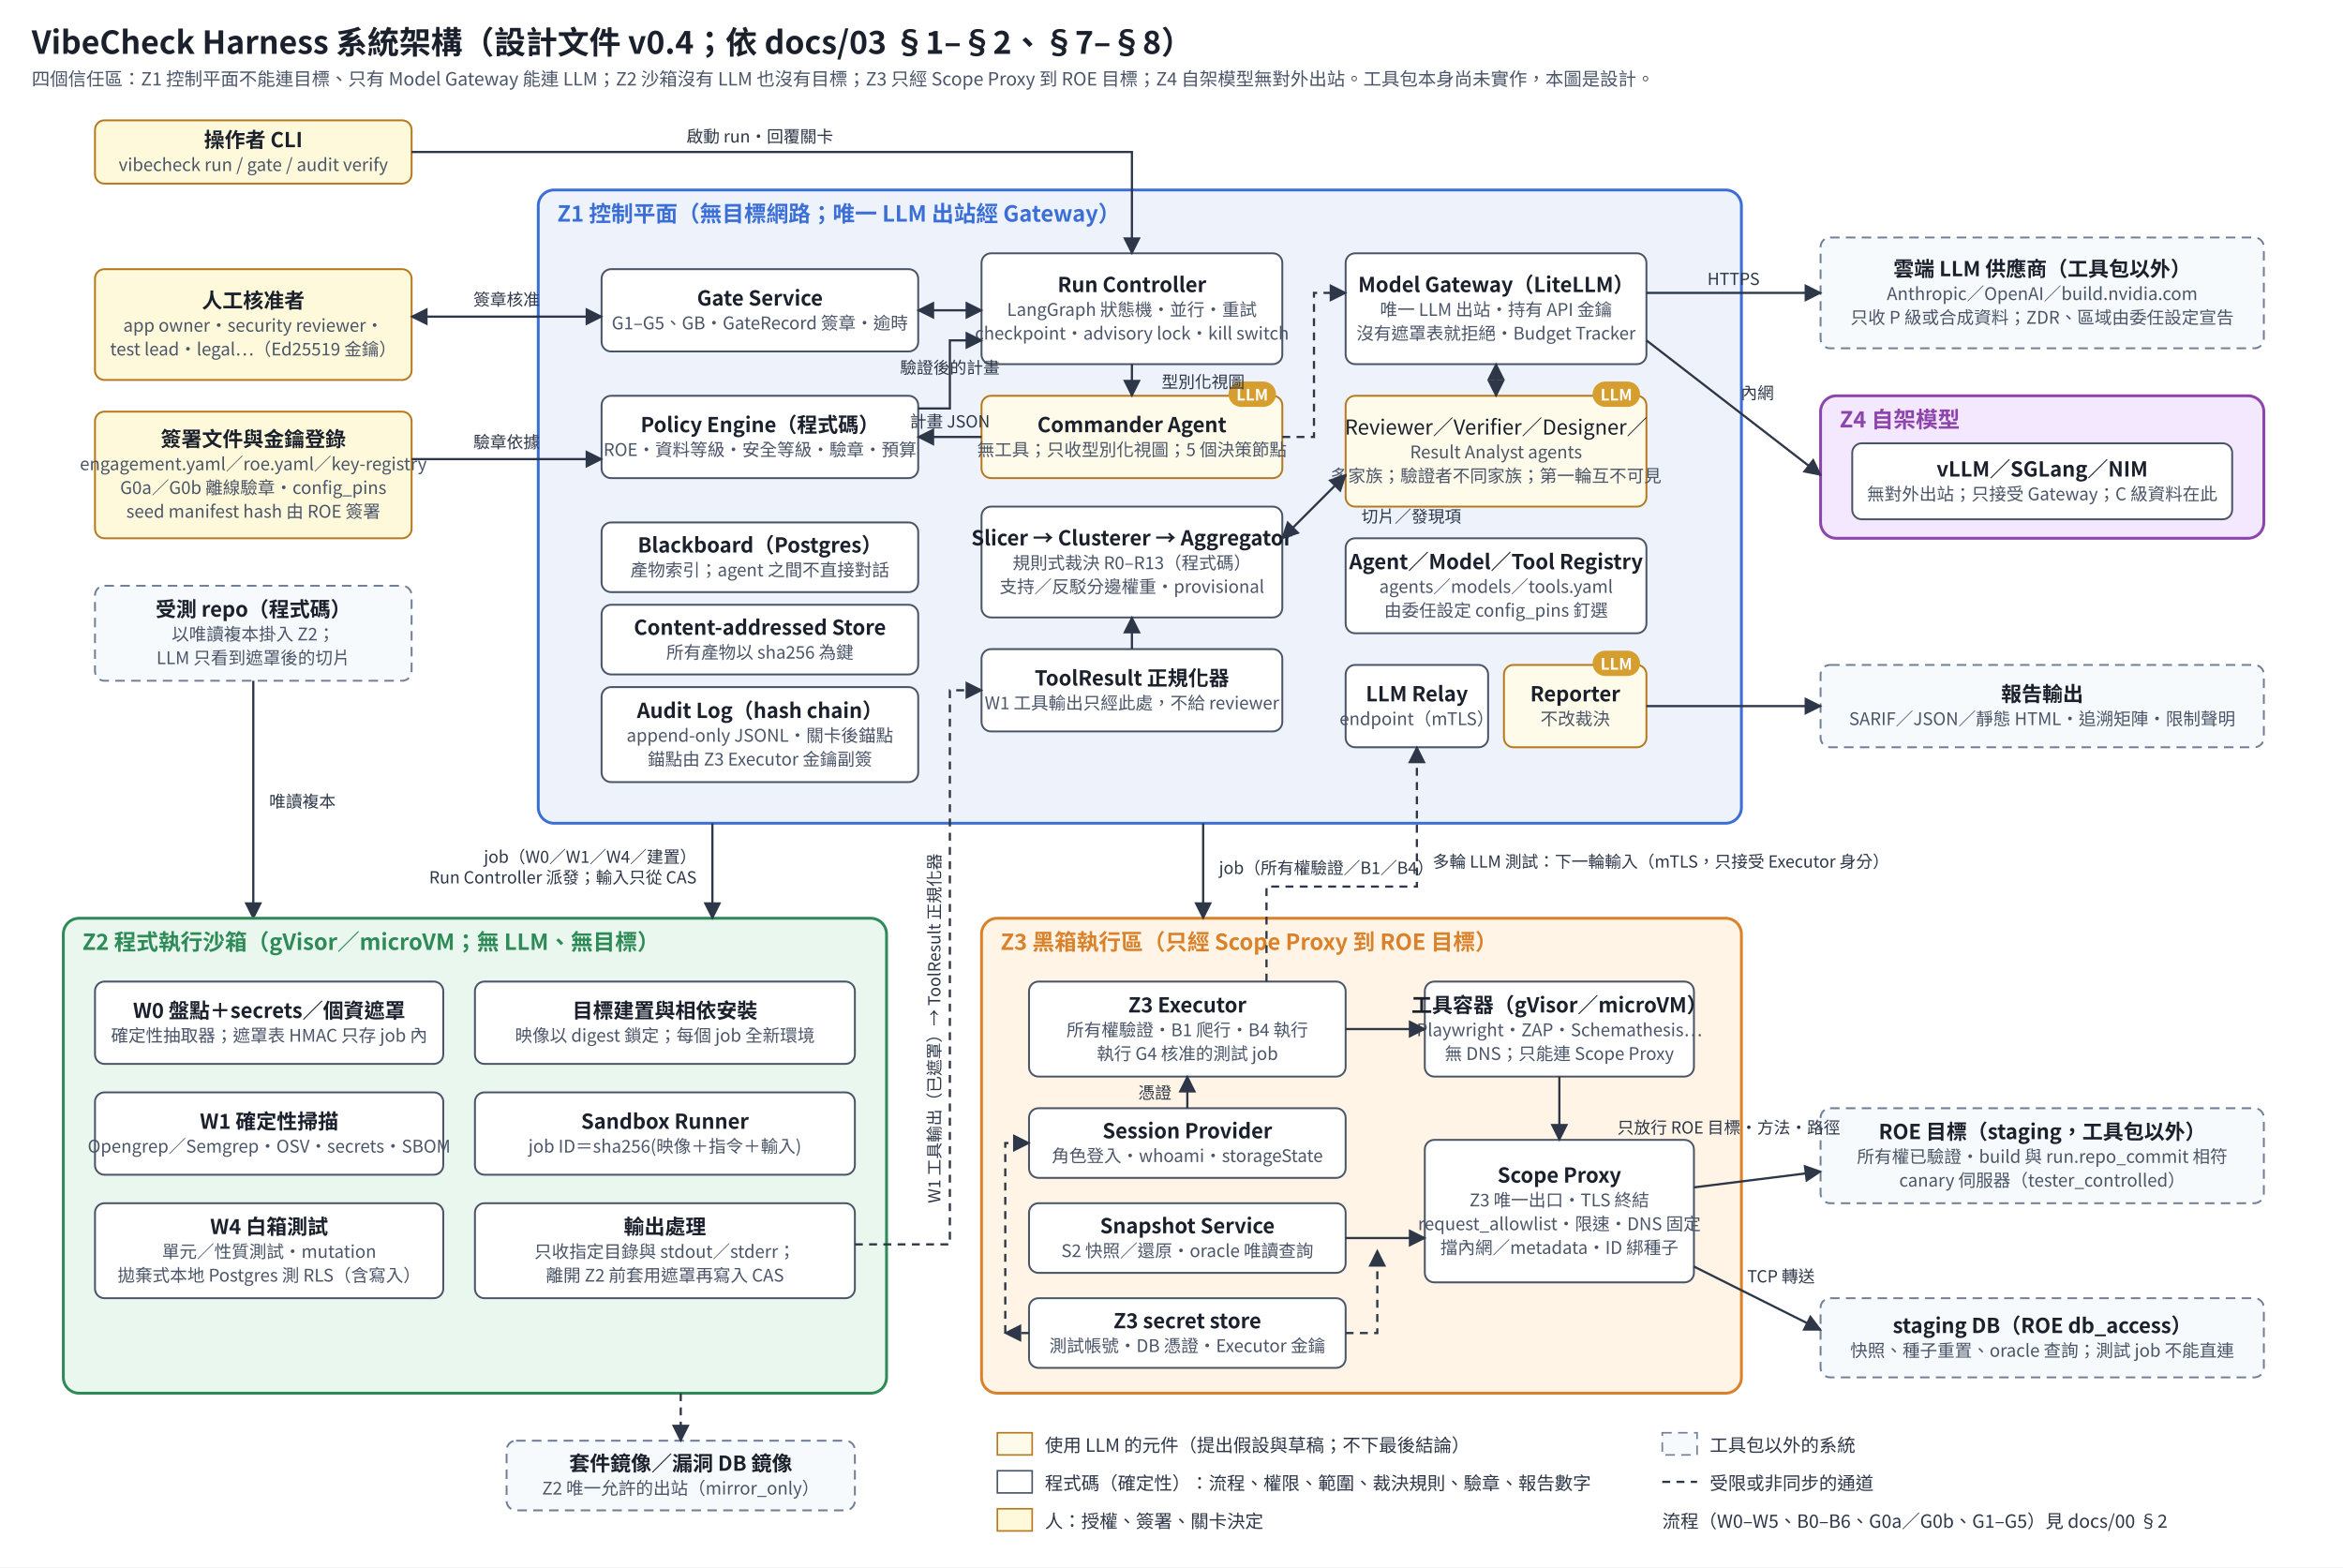
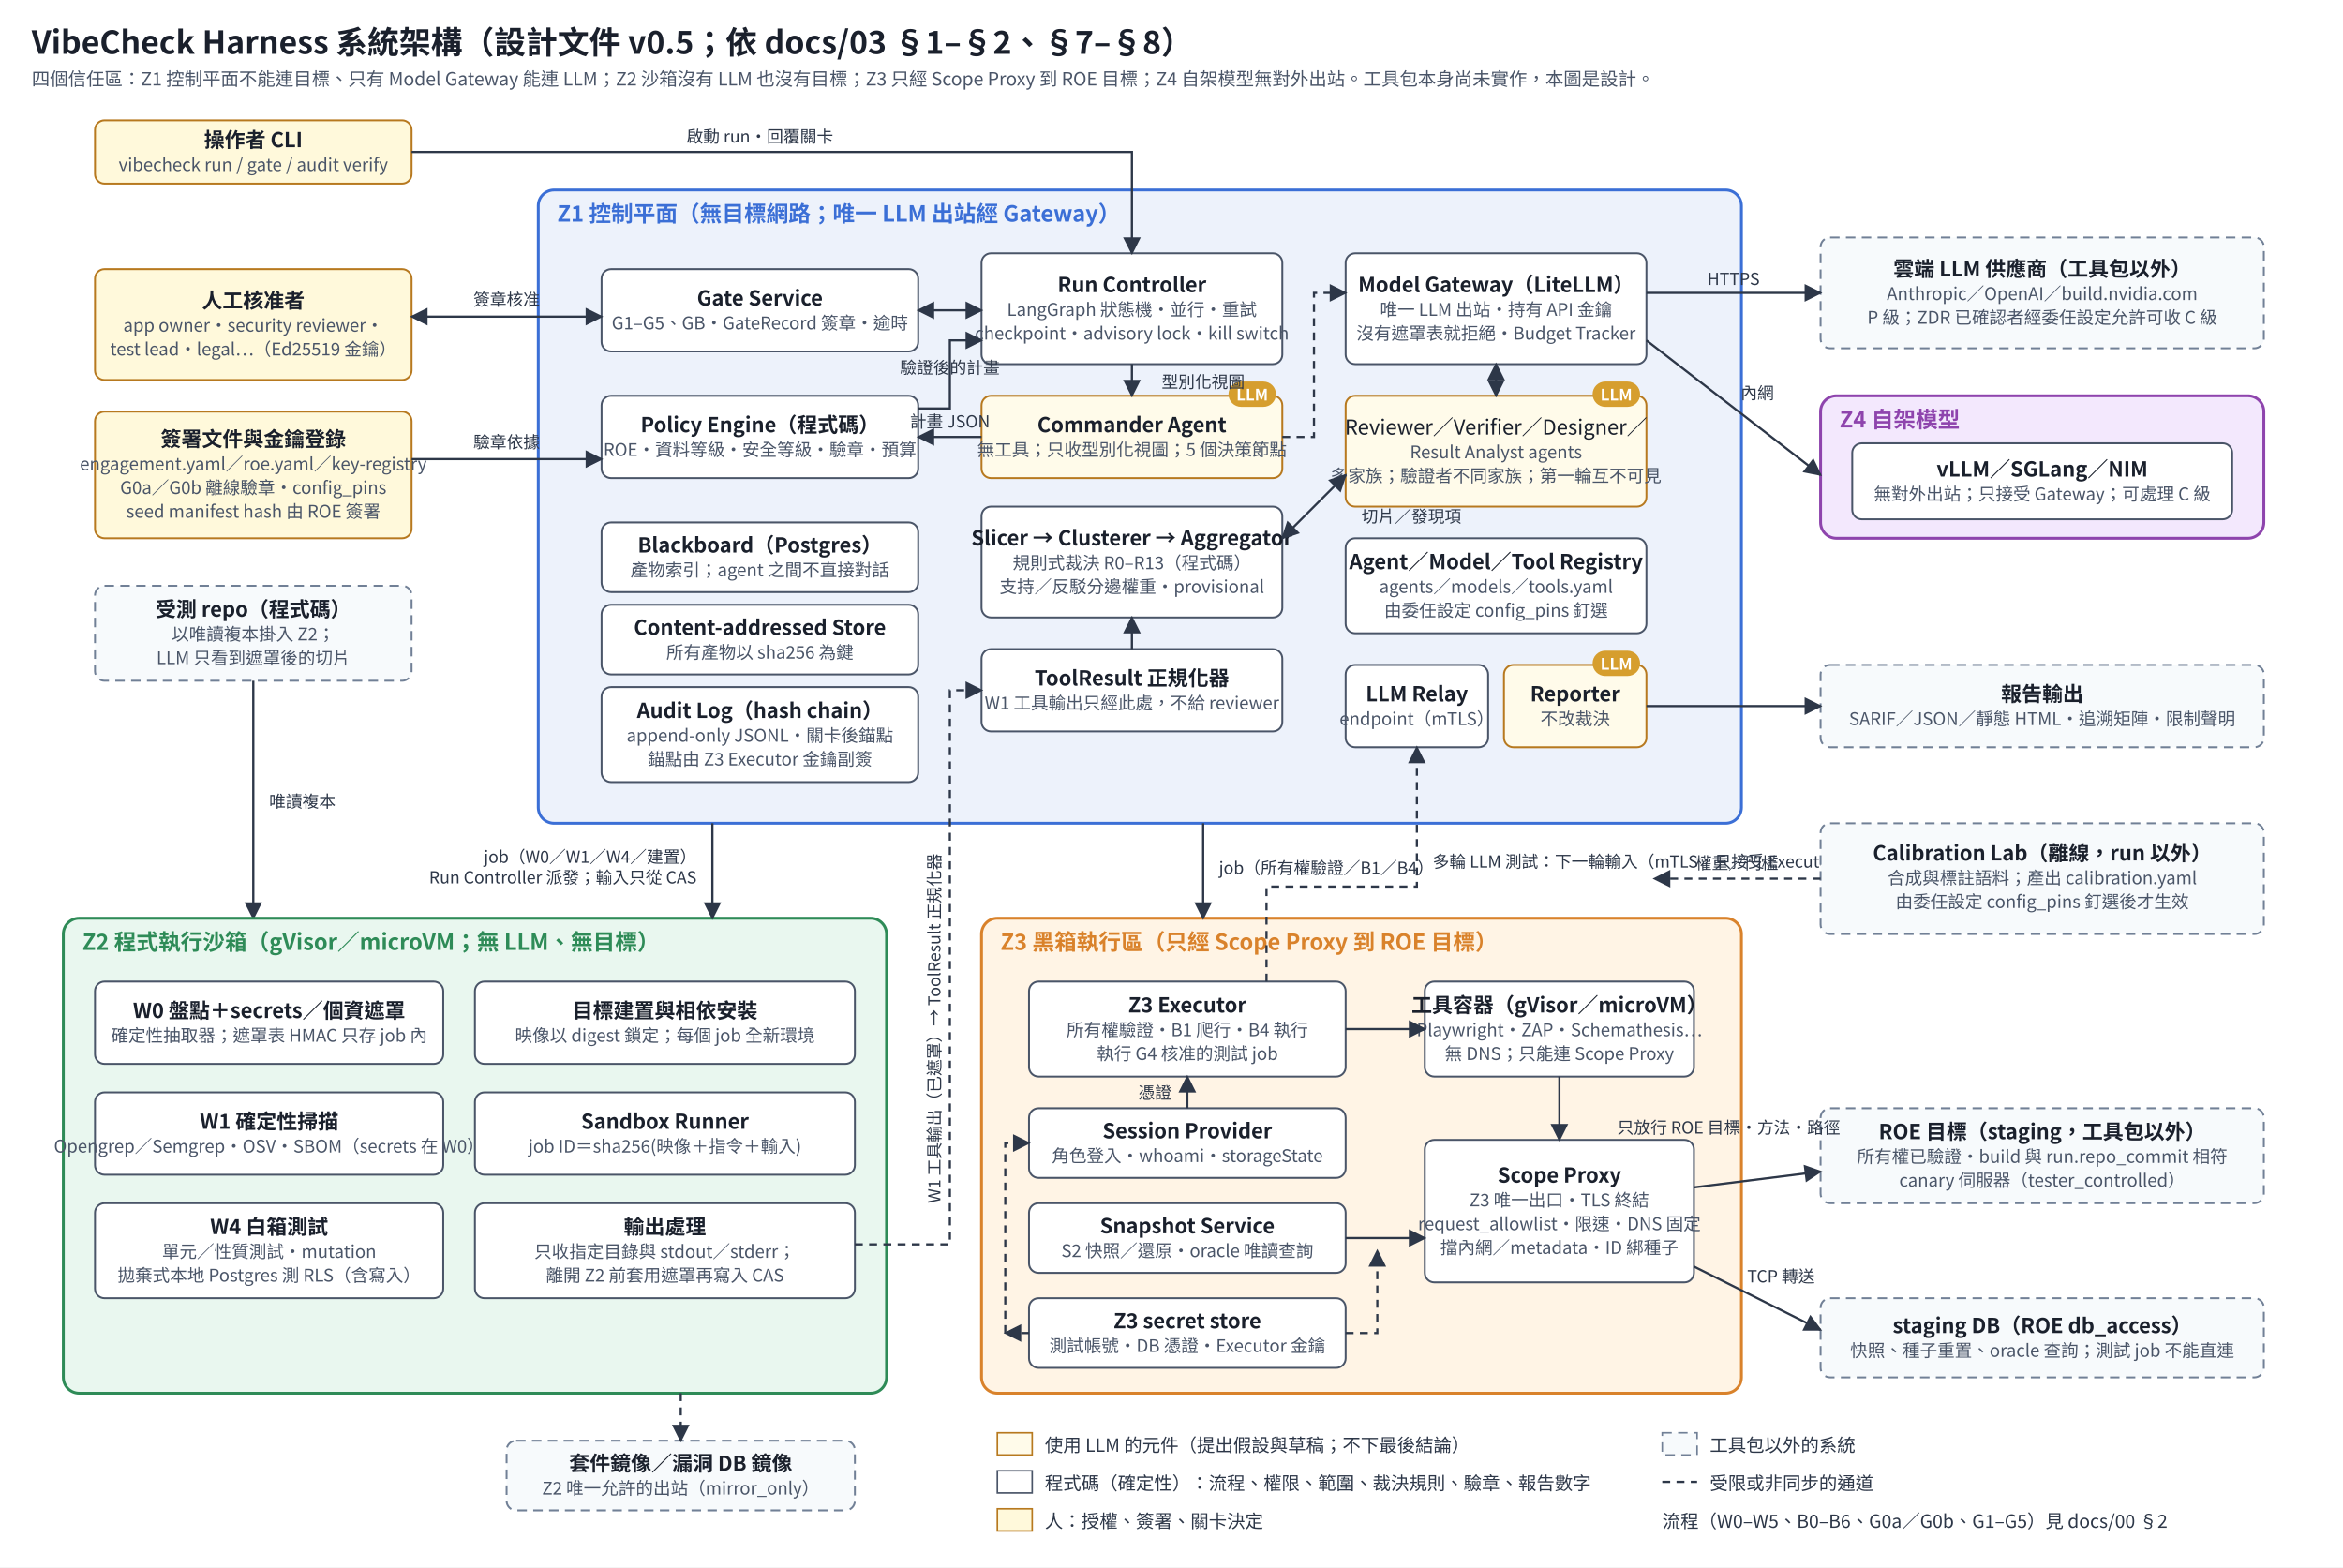
<svg xmlns="http://www.w3.org/2000/svg" width="1480" height="990" viewBox="0 0 1480 990" font-family="'Noto Sans CJK TC','Noto Sans TC','PingFang TC','Microsoft JhengHei','WenQuanYi Zen Hei',Arial,sans-serif">
  <defs>
    <marker id="ah" viewBox="0 0 10 10" refX="9" refY="5" markerWidth="8" markerHeight="8" orient="auto-start-reverse">
      <path d="M0,0 L10,5 L0,10 z" fill="#2d3748" />
    </marker>
    <marker id="ah-rev" viewBox="0 0 10 10" refX="1" refY="5" markerWidth="8" markerHeight="8" orient="auto">
      <path d="M10,0 L0,5 L10,10 z" fill="#2d3748" />
    </marker>
  </defs>
  <rect width="1480" height="990" fill="#ffffff" />
-   <text x="20" y="34" font-size="20" font-weight="700" fill="#1a202c">VibeCheck Harness 系統架構（設計文件 v0.4；依 docs/03 §1–§2、§7–§8）</text>
+   <text x="20" y="34" font-size="20" font-weight="700" fill="#1a202c">VibeCheck Harness 系統架構（設計文件 v0.5；依 docs/03 §1–§2、§7–§8）</text>
  <text x="20" y="54" font-size="11.5" fill="#4a5568">四個信任區：Z1 控制平面不能連目標、只有 Model Gateway 能連 LLM；Z2 沙箱沒有 LLM 也沒有目標；Z3 只經 Scope Proxy 到 ROE 目標；Z4 自架模型無對外出站。工具包本身尚未實作，本圖是設計。</text>
  <rect x="60" y="76" width="200" height="40" rx="6" fill="#fff9db" stroke="#b7791f" stroke-width="1.2" />
  <text x="160.0" y="93.0" text-anchor="middle" font-size="13" fill="#1a202c" font-weight="600">操作者 CLI</text>
  <text x="160.0" y="108.0" text-anchor="middle" font-size="11" fill="#4a5568">vibecheck run / gate / audit verify</text>
  <rect x="60" y="170" width="200" height="70" rx="6" fill="#fff9db" stroke="#b7791f" stroke-width="1.2" />
  <text x="160.0" y="194.5" text-anchor="middle" font-size="13" fill="#1a202c" font-weight="600">人工核准者</text>
  <text x="160.0" y="209.5" text-anchor="middle" font-size="11" fill="#4a5568">app owner・security reviewer・</text>
  <text x="160.0" y="224.5" text-anchor="middle" font-size="11" fill="#4a5568">test lead・legal…（Ed25519 金鑰）</text>
  <rect x="60" y="260" width="200" height="80" rx="6" fill="#fff9db" stroke="#b7791f" stroke-width="1.2" />
  <text x="160.0" y="282.0" text-anchor="middle" font-size="13" fill="#1a202c" font-weight="600">簽署文件與金鑰登錄</text>
  <text x="160.0" y="297.0" text-anchor="middle" font-size="11" fill="#4a5568">engagement.yaml／roe.yaml／key-registry</text>
  <text x="160.0" y="312.0" text-anchor="middle" font-size="11" fill="#4a5568">G0a／G0b 離線驗章・config_pins</text>
  <text x="160.0" y="327.0" text-anchor="middle" font-size="11" fill="#4a5568">seed manifest hash 由 ROE 簽署</text>
  <rect x="60" y="370" width="200" height="60" rx="6" fill="#f7fafc" stroke="#718096" stroke-width="1.2" stroke-dasharray="6 4" />
  <text x="160.0" y="389.5" text-anchor="middle" font-size="13" fill="#1a202c" font-weight="600">受測 repo（程式碼）</text>
  <text x="160.0" y="404.5" text-anchor="middle" font-size="11" fill="#4a5568">以唯讀複本掛入 Z2；</text>
  <text x="160.0" y="419.5" text-anchor="middle" font-size="11" fill="#4a5568">LLM 只看到遮罩後的切片</text>
  <polyline points="160,430 160,580" fill="none" stroke="#2d3748" stroke-width="1.4" marker-end="url(#ah)" />
  <text x="170" y="510" text-anchor="start" font-size="10.5" fill="#2d3748">唯讀複本</text>
  <rect x="340" y="120" width="760" height="400" rx="10" fill="#edf2fb" stroke="#3b6fd6" stroke-width="1.8" />
  <text x="352" y="140" font-size="14" font-weight="700" fill="#3b6fd6">Z1 控制平面（無目標網路；唯一 LLM 出站經 Gateway）</text>
  <rect x="380" y="170" width="200" height="52" rx="6" fill="#ffffff" stroke="#4a5568" stroke-width="1.2" />
  <text x="480.0" y="193.0" text-anchor="middle" font-size="13" fill="#1a202c" font-weight="600">Gate Service</text>
  <text x="480.0" y="208.0" text-anchor="middle" font-size="11" fill="#4a5568">G1–G5、GB・GateRecord 簽章・逾時</text>
  <rect x="380" y="250" width="200" height="52" rx="6" fill="#ffffff" stroke="#4a5568" stroke-width="1.2" />
  <text x="480.0" y="273.0" text-anchor="middle" font-size="13" fill="#1a202c" font-weight="600">Policy Engine（程式碼）</text>
  <text x="480.0" y="288.0" text-anchor="middle" font-size="11" fill="#4a5568">ROE・資料等級・安全等級・驗章・預算</text>
  <rect x="380" y="330" width="200" height="44" rx="6" fill="#ffffff" stroke="#4a5568" stroke-width="1.2" />
  <text x="480.0" y="349.0" text-anchor="middle" font-size="13" fill="#1a202c" font-weight="600">Blackboard（Postgres）</text>
  <text x="480.0" y="364.0" text-anchor="middle" font-size="11" fill="#4a5568">產物索引；agent 之間不直接對話</text>
  <rect x="380" y="382" width="200" height="44" rx="6" fill="#ffffff" stroke="#4a5568" stroke-width="1.2" />
  <text x="480.0" y="401.0" text-anchor="middle" font-size="13" fill="#1a202c" font-weight="600">Content-addressed Store</text>
  <text x="480.0" y="416.0" text-anchor="middle" font-size="11" fill="#4a5568">所有產物以 sha256 為鍵</text>
  <rect x="380" y="434" width="200" height="60" rx="6" fill="#ffffff" stroke="#4a5568" stroke-width="1.2" />
  <text x="480.0" y="453.5" text-anchor="middle" font-size="13" fill="#1a202c" font-weight="600">Audit Log（hash chain）</text>
  <text x="480.0" y="468.5" text-anchor="middle" font-size="11" fill="#4a5568">append-only JSONL・關卡後錨點</text>
  <text x="480.0" y="483.5" text-anchor="middle" font-size="11" fill="#4a5568">錨點由 Z3 Executor 金鑰副簽</text>
  <rect x="620" y="160" width="190" height="70" rx="6" fill="#ffffff" stroke="#4a5568" stroke-width="1.2" />
  <text x="715.0" y="184.5" text-anchor="middle" font-size="13" fill="#1a202c" font-weight="600">Run Controller</text>
  <text x="715.0" y="199.5" text-anchor="middle" font-size="11" fill="#4a5568">LangGraph 狀態機・並行・重試</text>
  <text x="715.0" y="214.5" text-anchor="middle" font-size="11" fill="#4a5568">checkpoint・advisory lock・kill switch</text>
  <rect x="620" y="250" width="190" height="52" rx="6" fill="#fffbea" stroke="#b7791f" stroke-width="1.2" />
  <text x="715.0" y="273.0" text-anchor="middle" font-size="13" fill="#1a202c" font-weight="600">Commander Agent</text>
  <text x="715.0" y="288.0" text-anchor="middle" font-size="11" fill="#4a5568">無工具；只收型別化視圖；5 個決策節點</text>
  <rect x="776" y="241" width="30" height="16" rx="8" fill="#d69e2e" />
  <text x="791" y="253" text-anchor="middle" font-size="10" font-weight="700" fill="#fff">LLM</text>
  <rect x="620" y="320" width="190" height="70" rx="6" fill="#ffffff" stroke="#4a5568" stroke-width="1.2" />
  <text x="715.0" y="344.5" text-anchor="middle" font-size="13" fill="#1a202c" font-weight="600">Slicer → Clusterer → Aggregator</text>
  <text x="715.0" y="359.5" text-anchor="middle" font-size="11" fill="#4a5568">規則式裁決 R0–R13（程式碼）</text>
  <text x="715.0" y="374.5" text-anchor="middle" font-size="11" fill="#4a5568">支持／反駁分邊權重・provisional</text>
  <rect x="620" y="410" width="190" height="52" rx="6" fill="#ffffff" stroke="#4a5568" stroke-width="1.2" />
  <text x="715.0" y="433.0" text-anchor="middle" font-size="13" fill="#1a202c" font-weight="600">ToolResult 正規化器</text>
  <text x="715.0" y="448.0" text-anchor="middle" font-size="11" fill="#4a5568">W1 工具輸出只經此處，不給 reviewer</text>
  <rect x="850" y="160" width="190" height="70" rx="6" fill="#ffffff" stroke="#4a5568" stroke-width="1.2" />
  <text x="945.0" y="184.5" text-anchor="middle" font-size="13" fill="#1a202c" font-weight="600">Model Gateway（LiteLLM）</text>
  <text x="945.0" y="199.5" text-anchor="middle" font-size="11" fill="#4a5568">唯一 LLM 出站・持有 API 金鑰</text>
  <text x="945.0" y="214.5" text-anchor="middle" font-size="11" fill="#4a5568">沒有遮罩表就拒絕・Budget Tracker</text>
  <rect x="850" y="250" width="190" height="70" rx="6" fill="#fffbea" stroke="#b7791f" stroke-width="1.2" />
  <text x="945.0" y="274.5" text-anchor="middle" font-size="13" fill="#1a202c">Reviewer／Verifier／Designer／</text>
  <text x="945.0" y="289.5" text-anchor="middle" font-size="11" fill="#4a5568">Result Analyst agents</text>
  <text x="945.0" y="304.5" text-anchor="middle" font-size="11" fill="#4a5568">多家族；驗證者不同家族；第一輪互不可見</text>
  <rect x="1006" y="241" width="30" height="16" rx="8" fill="#d69e2e" />
  <text x="1021" y="253" text-anchor="middle" font-size="10" font-weight="700" fill="#fff">LLM</text>
  <rect x="850" y="340" width="190" height="60" rx="6" fill="#ffffff" stroke="#4a5568" stroke-width="1.2" />
  <text x="945.0" y="359.5" text-anchor="middle" font-size="13" fill="#1a202c" font-weight="600">Agent／Model／Tool Registry</text>
  <text x="945.0" y="374.5" text-anchor="middle" font-size="11" fill="#4a5568">agents／models／tools.yaml</text>
  <text x="945.0" y="389.5" text-anchor="middle" font-size="11" fill="#4a5568">由委任設定 config_pins 釘選</text>
  <rect x="850" y="420" width="90" height="52" rx="6" fill="#ffffff" stroke="#4a5568" stroke-width="1.2" />
  <text x="895.0" y="443.0" text-anchor="middle" font-size="13" fill="#1a202c" font-weight="600">LLM Relay</text>
  <text x="895.0" y="458.0" text-anchor="middle" font-size="11" fill="#4a5568">endpoint（mTLS）</text>
  <rect x="950" y="420" width="90" height="52" rx="6" fill="#fffbea" stroke="#b7791f" stroke-width="1.2" />
  <text x="995.0" y="443.0" text-anchor="middle" font-size="13" fill="#1a202c" font-weight="600">Reporter</text>
  <text x="995.0" y="458.0" text-anchor="middle" font-size="11" fill="#4a5568">不改裁決</text>
  <rect x="1006" y="411" width="30" height="16" rx="8" fill="#d69e2e" />
  <text x="1021" y="423" text-anchor="middle" font-size="10" font-weight="700" fill="#fff">LLM</text>
  <polyline points="260,96 715,96 715,160" fill="none" stroke="#2d3748" stroke-width="1.4" marker-end="url(#ah)" />
  <text x="480" y="90" text-anchor="middle" font-size="10.5" fill="#2d3748">啟動 run・回覆關卡</text>
  <polyline points="260,200 380,200" fill="none" stroke="#2d3748" stroke-width="1.4" marker-end="url(#ah)" marker-start="url(#ah-rev)" />
  <text x="320" y="193" text-anchor="middle" font-size="10.5" fill="#2d3748">簽章核准</text>
  <polyline points="260,290 380,290" fill="none" stroke="#2d3748" stroke-width="1.4" marker-end="url(#ah)" />
  <text x="320" y="283" text-anchor="middle" font-size="10.5" fill="#2d3748">驗章依據</text>
  <polyline points="580,196 620,196" fill="none" stroke="#2d3748" stroke-width="1.4" marker-end="url(#ah)" marker-start="url(#ah-rev)" />
  <polyline points="715,230 715,250" fill="none" stroke="#2d3748" stroke-width="1.4" marker-end="url(#ah)" />
  <text x="760" y="245" text-anchor="middle" font-size="10.5" fill="#2d3748">型別化視圖</text>
  <polyline points="620,276 580,276" fill="none" stroke="#2d3748" stroke-width="1.4" marker-end="url(#ah)" />
  <text x="600" y="270" text-anchor="middle" font-size="10.5" fill="#2d3748">計畫 JSON</text>
  <polyline points="580,258 600,258 600,215 620,215" fill="none" stroke="#2d3748" stroke-width="1.4" marker-end="url(#ah)" />
  <text x="600" y="236" text-anchor="middle" font-size="10.5" fill="#2d3748">驗證後的計畫</text>
  <polyline points="945,250 945,230" fill="none" stroke="#2d3748" stroke-width="1.4" marker-end="url(#ah)" marker-start="url(#ah-rev)" />
  <polyline points="810,276 830,276 830,185 850,185" fill="none" stroke="#2d3748" stroke-width="1.4" stroke-dasharray="5 4" marker-end="url(#ah)" />
  <polyline points="850,300 810,340" fill="none" stroke="#2d3748" stroke-width="1.4" marker-end="url(#ah)" marker-start="url(#ah-rev)" />
  <text x="860" y="330" text-anchor="start" font-size="10.5" fill="#2d3748">切片／發現項</text>
  <polyline points="715,410 715,390" fill="none" stroke="#2d3748" stroke-width="1.4" marker-end="url(#ah)" />
  <rect x="1150" y="150" width="280" height="70" rx="6" fill="#f7fafc" stroke="#718096" stroke-width="1.2" stroke-dasharray="6 4" />
  <text x="1290.0" y="174.5" text-anchor="middle" font-size="13" fill="#1a202c" font-weight="600">雲端 LLM 供應商（工具包以外）</text>
  <text x="1290.0" y="189.5" text-anchor="middle" font-size="11" fill="#4a5568">Anthropic／OpenAI／build.nvidia.com</text>
-   <text x="1290.0" y="204.5" text-anchor="middle" font-size="11" fill="#4a5568">只收 P 級或合成資料；ZDR、區域由委任設定宣告</text>
+   <text x="1290.0" y="204.5" text-anchor="middle" font-size="11" fill="#4a5568">P 級；ZDR 已確認者經委任設定允許可收 C 級</text>
  <rect x="1150" y="250" width="280" height="90" rx="10" fill="#f3e8fd" stroke="#8e44ad" stroke-width="1.8" />
  <text x="1162" y="270" font-size="14" font-weight="700" fill="#8e44ad">Z4 自架模型</text>
  <rect x="1170" y="280" width="240" height="48" rx="6" fill="#fff" stroke="#4a5568" stroke-width="1.2" />
  <text x="1290.0" y="301.0" text-anchor="middle" font-size="13" fill="#1a202c" font-weight="600">vLLM／SGLang／NIM</text>
-   <text x="1290.0" y="316.0" text-anchor="middle" font-size="11" fill="#4a5568">無對外出站；只接受 Gateway；C 級資料在此</text>
+   <text x="1290.0" y="316.0" text-anchor="middle" font-size="11" fill="#4a5568">無對外出站；只接受 Gateway；可處理 C 級</text>
  <polyline points="1040,185 1150,185" fill="none" stroke="#2d3748" stroke-width="1.4" marker-end="url(#ah)" />
  <text x="1095" y="180" text-anchor="middle" font-size="10.5" fill="#2d3748">HTTPS</text>
  <polyline points="1040,215 1150,300" fill="none" stroke="#2d3748" stroke-width="1.4" marker-end="url(#ah)" />
  <text x="1110" y="252" text-anchor="middle" font-size="10.5" fill="#2d3748">內網</text>
  <rect x="1150" y="420" width="280" height="52" rx="6" fill="#f7fafc" stroke="#718096" stroke-width="1.2" stroke-dasharray="6 4" />
  <text x="1290.0" y="443.0" text-anchor="middle" font-size="13" fill="#1a202c" font-weight="600">報告輸出</text>
  <text x="1290.0" y="458.0" text-anchor="middle" font-size="11" fill="#4a5568">SARIF／JSON／靜態 HTML・追溯矩陣・限制聲明</text>
  <polyline points="1040,446 1150,446" fill="none" stroke="#2d3748" stroke-width="1.4" marker-end="url(#ah)" />
  <rect x="40" y="580" width="520" height="300" rx="10" fill="#e9f7ef" stroke="#2e8b57" stroke-width="1.8" />
  <text x="52" y="600" font-size="14" font-weight="700" fill="#2e8b57">Z2 程式執行沙箱（gVisor／microVM；無 LLM、無目標）</text>
  <rect x="60" y="620" width="220" height="52" rx="6" fill="#ffffff" stroke="#4a5568" stroke-width="1.2" />
  <text x="170.0" y="643.0" text-anchor="middle" font-size="13" fill="#1a202c" font-weight="600">W0 盤點＋secrets／個資遮罩</text>
  <text x="170.0" y="658.0" text-anchor="middle" font-size="11" fill="#4a5568">確定性抽取器；遮罩表 HMAC 只存 job 內</text>
  <rect x="60" y="690" width="220" height="52" rx="6" fill="#ffffff" stroke="#4a5568" stroke-width="1.2" />
  <text x="170.0" y="713.0" text-anchor="middle" font-size="13" fill="#1a202c" font-weight="600">W1 確定性掃描</text>
-   <text x="170.0" y="728.0" text-anchor="middle" font-size="11" fill="#4a5568">Opengrep／Semgrep・OSV・secrets・SBOM</text>
+   <text x="170.0" y="728.0" text-anchor="middle" font-size="11" fill="#4a5568">Opengrep／Semgrep・OSV・SBOM（secrets 在 W0）</text>
  <rect x="60" y="760" width="220" height="60" rx="6" fill="#ffffff" stroke="#4a5568" stroke-width="1.2" />
  <text x="170.0" y="779.5" text-anchor="middle" font-size="13" fill="#1a202c" font-weight="600">W4 白箱測試</text>
  <text x="170.0" y="794.5" text-anchor="middle" font-size="11" fill="#4a5568">單元／性質測試・mutation</text>
  <text x="170.0" y="809.5" text-anchor="middle" font-size="11" fill="#4a5568">拋棄式本地 Postgres 測 RLS（含寫入）</text>
  <rect x="300" y="620" width="240" height="52" rx="6" fill="#ffffff" stroke="#4a5568" stroke-width="1.2" />
  <text x="420.0" y="643.0" text-anchor="middle" font-size="13" fill="#1a202c" font-weight="600">目標建置與相依安裝</text>
  <text x="420.0" y="658.0" text-anchor="middle" font-size="11" fill="#4a5568">映像以 digest 鎖定；每個 job 全新環境</text>
  <rect x="300" y="690" width="240" height="52" rx="6" fill="#ffffff" stroke="#4a5568" stroke-width="1.2" />
  <text x="420.0" y="713.0" text-anchor="middle" font-size="13" fill="#1a202c" font-weight="600">Sandbox Runner</text>
  <text x="420.0" y="728.0" text-anchor="middle" font-size="11" fill="#4a5568">job ID＝sha256(映像＋指令＋輸入)</text>
  <rect x="300" y="760" width="240" height="60" rx="6" fill="#ffffff" stroke="#4a5568" stroke-width="1.2" />
  <text x="420.0" y="779.5" text-anchor="middle" font-size="13" fill="#1a202c" font-weight="600">輸出處理</text>
  <text x="420.0" y="794.5" text-anchor="middle" font-size="11" fill="#4a5568">只收指定目錄與 stdout／stderr；</text>
  <text x="420.0" y="809.5" text-anchor="middle" font-size="11" fill="#4a5568">離開 Z2 前套用遮罩再寫入 CAS</text>
  <polyline points="450,520 450,580" fill="none" stroke="#2d3748" stroke-width="1.4" marker-end="url(#ah)" />
  <text x="440" y="545" text-anchor="end" font-size="10.5" fill="#2d3748">job（W0／W1／W4／建置）</text>
  <text x="440" y="558" text-anchor="end" font-size="10.5" fill="#2d3748">Run Controller 派發；輸入只從 CAS</text>
  <polyline points="540,786 600,786 600,436 620,436" fill="none" stroke="#2d3748" stroke-width="1.4" stroke-dasharray="5 4" marker-end="url(#ah)" />
  <text transform="translate(594,760) rotate(-90)" font-size="10.5" fill="#2d3748">W1 工具輸出（已遮罩）→ ToolResult 正規化器</text>
  <rect x="320" y="910" width="220" height="44" rx="6" fill="#f7fafc" stroke="#718096" stroke-width="1.2" stroke-dasharray="6 4" />
  <text x="430.0" y="929.0" text-anchor="middle" font-size="13" fill="#1a202c" font-weight="600">套件鏡像／漏洞 DB 鏡像</text>
  <text x="430.0" y="944.0" text-anchor="middle" font-size="11" fill="#4a5568">Z2 唯一允許的出站（mirror_only）</text>
  <polyline points="430,880 430,910" fill="none" stroke="#2d3748" stroke-width="1.4" stroke-dasharray="5 4" marker-end="url(#ah)" />
  <rect x="620" y="580" width="480" height="300" rx="10" fill="#fff4e5" stroke="#d9822b" stroke-width="1.8" />
  <text x="632" y="600" font-size="14" font-weight="700" fill="#d9822b">Z3 黑箱執行區（只經 Scope Proxy 到 ROE 目標）</text>
  <rect x="650" y="620" width="200" height="60" rx="6" fill="#ffffff" stroke="#4a5568" stroke-width="1.2" />
  <text x="750.0" y="639.5" text-anchor="middle" font-size="13" fill="#1a202c" font-weight="600">Z3 Executor</text>
  <text x="750.0" y="654.5" text-anchor="middle" font-size="11" fill="#4a5568">所有權驗證・B1 爬行・B4 執行</text>
  <text x="750.0" y="669.5" text-anchor="middle" font-size="11" fill="#4a5568">執行 G4 核准的測試 job</text>
  <rect x="650" y="700" width="200" height="44" rx="6" fill="#ffffff" stroke="#4a5568" stroke-width="1.2" />
  <text x="750.0" y="719.0" text-anchor="middle" font-size="13" fill="#1a202c" font-weight="600">Session Provider</text>
  <text x="750.0" y="734.0" text-anchor="middle" font-size="11" fill="#4a5568">角色登入・whoami・storageState</text>
  <rect x="650" y="760" width="200" height="44" rx="6" fill="#ffffff" stroke="#4a5568" stroke-width="1.2" />
  <text x="750.0" y="779.0" text-anchor="middle" font-size="13" fill="#1a202c" font-weight="600">Snapshot Service</text>
  <text x="750.0" y="794.0" text-anchor="middle" font-size="11" fill="#4a5568">S2 快照／還原・oracle 唯讀查詢</text>
  <rect x="650" y="820" width="200" height="44" rx="6" fill="#fff" stroke="#4a5568" stroke-width="1.2" />
  <text x="750.0" y="839.0" text-anchor="middle" font-size="13" fill="#1a202c" font-weight="600">Z3 secret store</text>
  <text x="750.0" y="854.0" text-anchor="middle" font-size="11" fill="#4a5568">測試帳號・DB 憑證・Executor 金鑰</text>
  <rect x="900" y="620" width="170" height="60" rx="6" fill="#ffffff" stroke="#4a5568" stroke-width="1.2" />
  <text x="985.0" y="639.5" text-anchor="middle" font-size="13" fill="#1a202c" font-weight="600">工具容器（gVisor／microVM）</text>
  <text x="985.0" y="654.5" text-anchor="middle" font-size="11" fill="#4a5568">Playwright・ZAP・Schemathesis…</text>
  <text x="985.0" y="669.5" text-anchor="middle" font-size="11" fill="#4a5568">無 DNS；只能連 Scope Proxy</text>
  <rect x="900" y="720" width="170" height="90" rx="6" fill="#ffffff" stroke="#4a5568" stroke-width="1.2" />
  <text x="985.0" y="747.0" text-anchor="middle" font-size="13" fill="#1a202c" font-weight="600">Scope Proxy</text>
  <text x="985.0" y="762.0" text-anchor="middle" font-size="11" fill="#4a5568">Z3 唯一出口・TLS 終結</text>
  <text x="985.0" y="777.0" text-anchor="middle" font-size="11" fill="#4a5568">request_allowlist・限速・DNS 固定</text>
  <text x="985.0" y="792.0" text-anchor="middle" font-size="11" fill="#4a5568">擋內網／metadata・ID 綁種子</text>
  <polyline points="760,520 760,580" fill="none" stroke="#2d3748" stroke-width="1.4" marker-end="url(#ah)" />
  <text x="770" y="552" text-anchor="start" font-size="10.5" fill="#2d3748">job（所有權驗證／B1／B4）</text>
  <polyline points="850,650 900,650" fill="none" stroke="#2d3748" stroke-width="1.4" marker-end="url(#ah)" />
  <polyline points="985,680 985,720" fill="none" stroke="#2d3748" stroke-width="1.4" marker-end="url(#ah)" />
  <polyline points="750,700 750,680" fill="none" stroke="#2d3748" stroke-width="1.4" marker-end="url(#ah)" />
  <text x="740" y="694" text-anchor="end" font-size="10.5" fill="#2d3748">憑證</text>
  <polyline points="635,842 635,722 650,722" fill="none" stroke="#2d3748" stroke-width="1.4" stroke-dasharray="5 4" marker-end="url(#ah)" />
  <polyline points="650,842 635,842" fill="none" stroke="#2d3748" stroke-width="1.4" stroke-dasharray="5 4" marker-end="url(#ah)" />
  <polyline points="850,782 900,782" fill="none" stroke="#2d3748" stroke-width="1.4" marker-end="url(#ah)" />
  <polyline points="850,842 870,842 870,790" fill="none" stroke="#2d3748" stroke-width="1.4" stroke-dasharray="5 4" marker-end="url(#ah)" />
  <polyline points="800,620 800,560 895,560 895,472" fill="none" stroke="#2d3748" stroke-width="1.4" stroke-dasharray="5 4" marker-end="url(#ah)" />
  <text x="905" y="548" text-anchor="start" font-size="10.5" fill="#2d3748">多輪 LLM 測試：下一輪輸入（mTLS，只接受 Executor 身分）</text>
+   <rect x="1150" y="520" width="280" height="70" rx="6" fill="#f7fafc" stroke="#718096" stroke-width="1.2" stroke-dasharray="6 4" />
+   <text x="1290.0" y="543.5" text-anchor="middle" font-size="13" fill="#1a202c" font-weight="600">Calibration Lab（離線，run 以外）</text>
+   <text x="1290.0" y="558.5" text-anchor="middle" font-size="11" fill="#4a5568">合成與標註語料；產出 calibration.yaml</text>
+   <text x="1290.0" y="573.5" text-anchor="middle" font-size="11" fill="#4a5568">由委任設定 config_pins 釘選後才生效</text>
+   <polyline points="1150,555 1045,555" fill="none" stroke="#2d3748" stroke-width="1.4" stroke-dasharray="5 4" marker-end="url(#ah)" />
+   <text x="1097" y="549" text-anchor="middle" font-size="10.5" fill="#2d3748">權重／門檻</text>
  <rect x="1150" y="700" width="280" height="60" rx="6" fill="#f7fafc" stroke="#718096" stroke-width="1.2" stroke-dasharray="6 4" />
  <text x="1290.0" y="719.5" text-anchor="middle" font-size="13" fill="#1a202c" font-weight="600">ROE 目標（staging，工具包以外）</text>
  <text x="1290.0" y="734.5" text-anchor="middle" font-size="11" fill="#4a5568">所有權已驗證・build 與 run.repo_commit 相符</text>
  <text x="1290.0" y="749.5" text-anchor="middle" font-size="11" fill="#4a5568">canary 伺服器（tester_controlled）</text>
  <rect x="1150" y="820" width="280" height="50" rx="6" fill="#f7fafc" stroke="#718096" stroke-width="1.2" stroke-dasharray="6 4" />
  <text x="1290.0" y="842.0" text-anchor="middle" font-size="13" fill="#1a202c" font-weight="600">staging DB（ROE db_access）</text>
  <text x="1290.0" y="857.0" text-anchor="middle" font-size="11" fill="#4a5568">快照、種子重置、oracle 查詢；測試 job 不能直連</text>
  <polyline points="1070,750 1150,740" fill="none" stroke="#2d3748" stroke-width="1.4" marker-end="url(#ah)" />
  <text x="1092" y="716" text-anchor="middle" font-size="10.5" fill="#2d3748">只放行 ROE 目標・方法・路徑</text>
  <polyline points="1070,800 1150,840" fill="none" stroke="#2d3748" stroke-width="1.4" marker-end="url(#ah)" />
  <text x="1125" y="810" text-anchor="middle" font-size="10.5" fill="#2d3748">TCP 轉送</text>
  <rect x="630" y="905" width="22" height="14" fill="#fffbea" stroke="#b7791f" />
  <text x="660" y="917" font-size="11.5" fill="#2d3748">使用 LLM 的元件（提出假設與草稿；不下最後結論）</text>
  <rect x="630" y="929" width="22" height="14" fill="#ffffff" stroke="#4a5568" />
  <text x="660" y="941" font-size="11.5" fill="#2d3748">程式碼（確定性）：流程、權限、範圍、裁決規則、驗章、報告數字</text>
  <rect x="630" y="953" width="22" height="14" fill="#fff9db" stroke="#b7791f" />
  <text x="660" y="965" font-size="11.5" fill="#2d3748">人：授權、簽署、關卡決定</text>
  <rect x="1050" y="905" width="22" height="14" fill="#f7fafc" stroke="#718096" stroke-dasharray="6 4" />
  <text x="1080" y="917" font-size="11.5" fill="#2d3748">工具包以外的系統</text>
  <line x1="1050" y1="936" x2="1072" y2="936" stroke="#2d3748" stroke-width="1.4" stroke-dasharray="5 4" />
  <text x="1080" y="941" font-size="11.5" fill="#2d3748">受限或非同步的通道</text>
  <text x="1050" y="965" font-size="11.5" fill="#2d3748">流程（W0–W5、B0–B6、G0a／G0b、G1–G5）見 docs/00 §2</text>
</svg>
